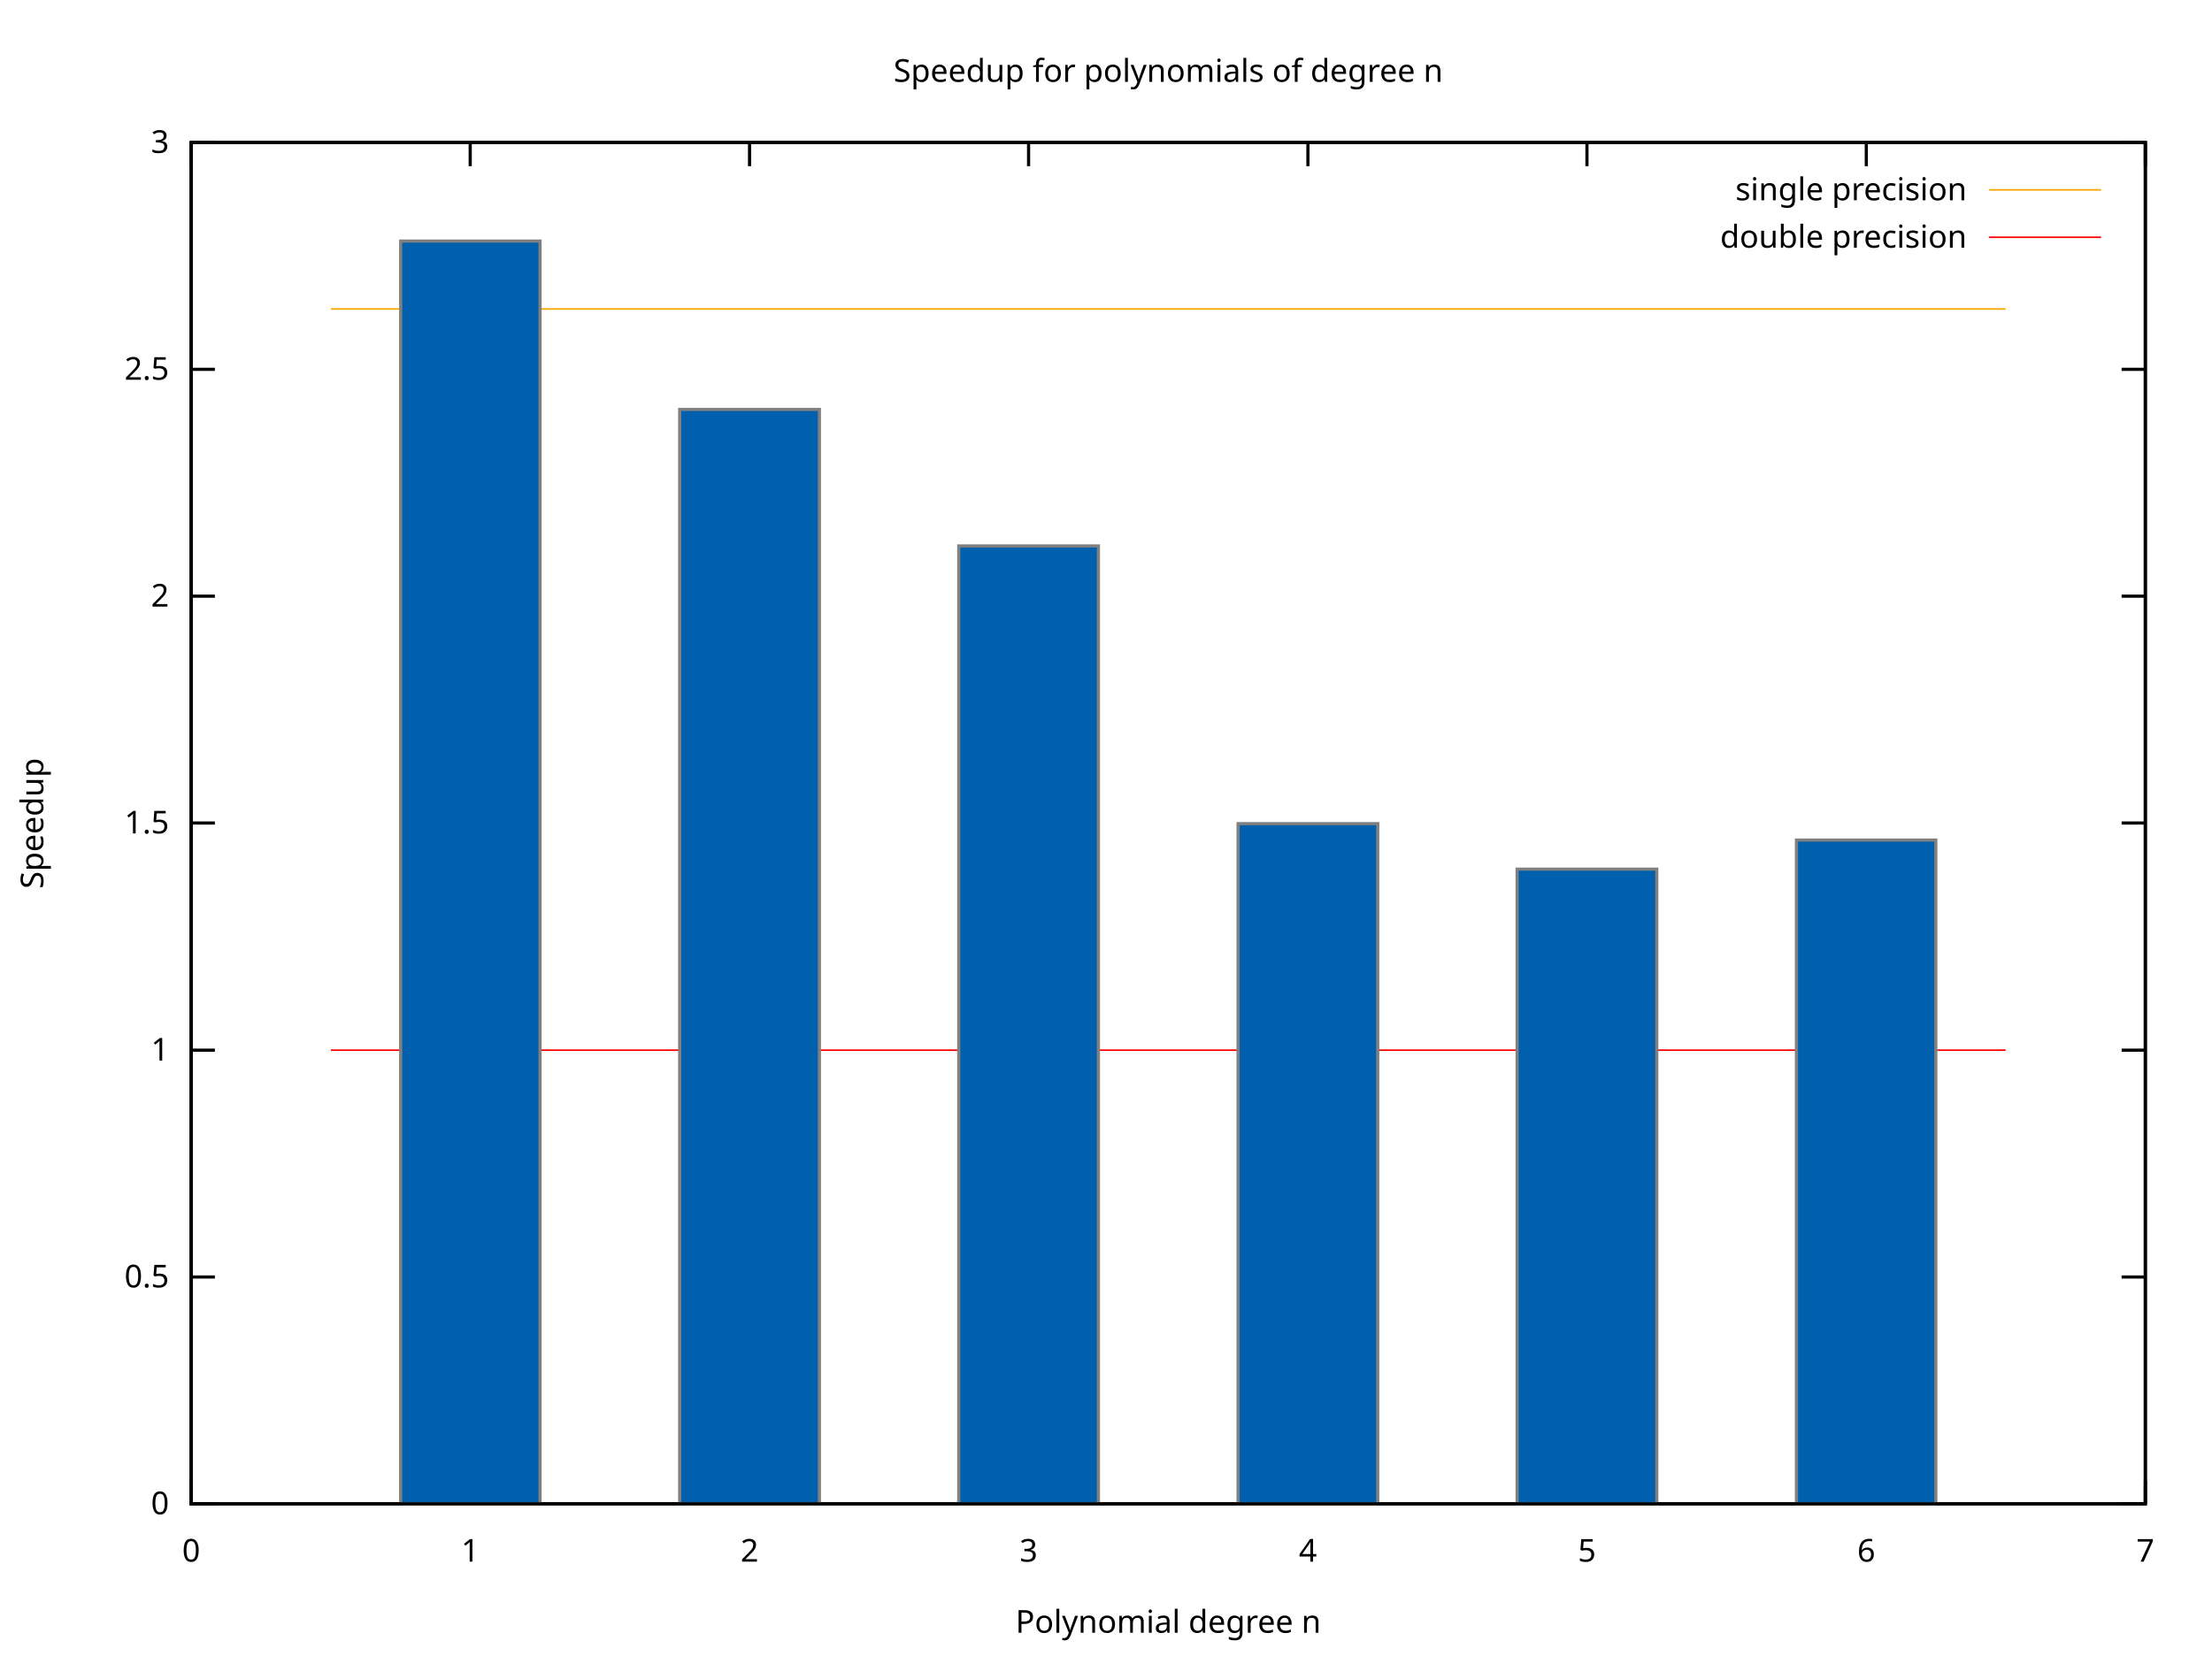
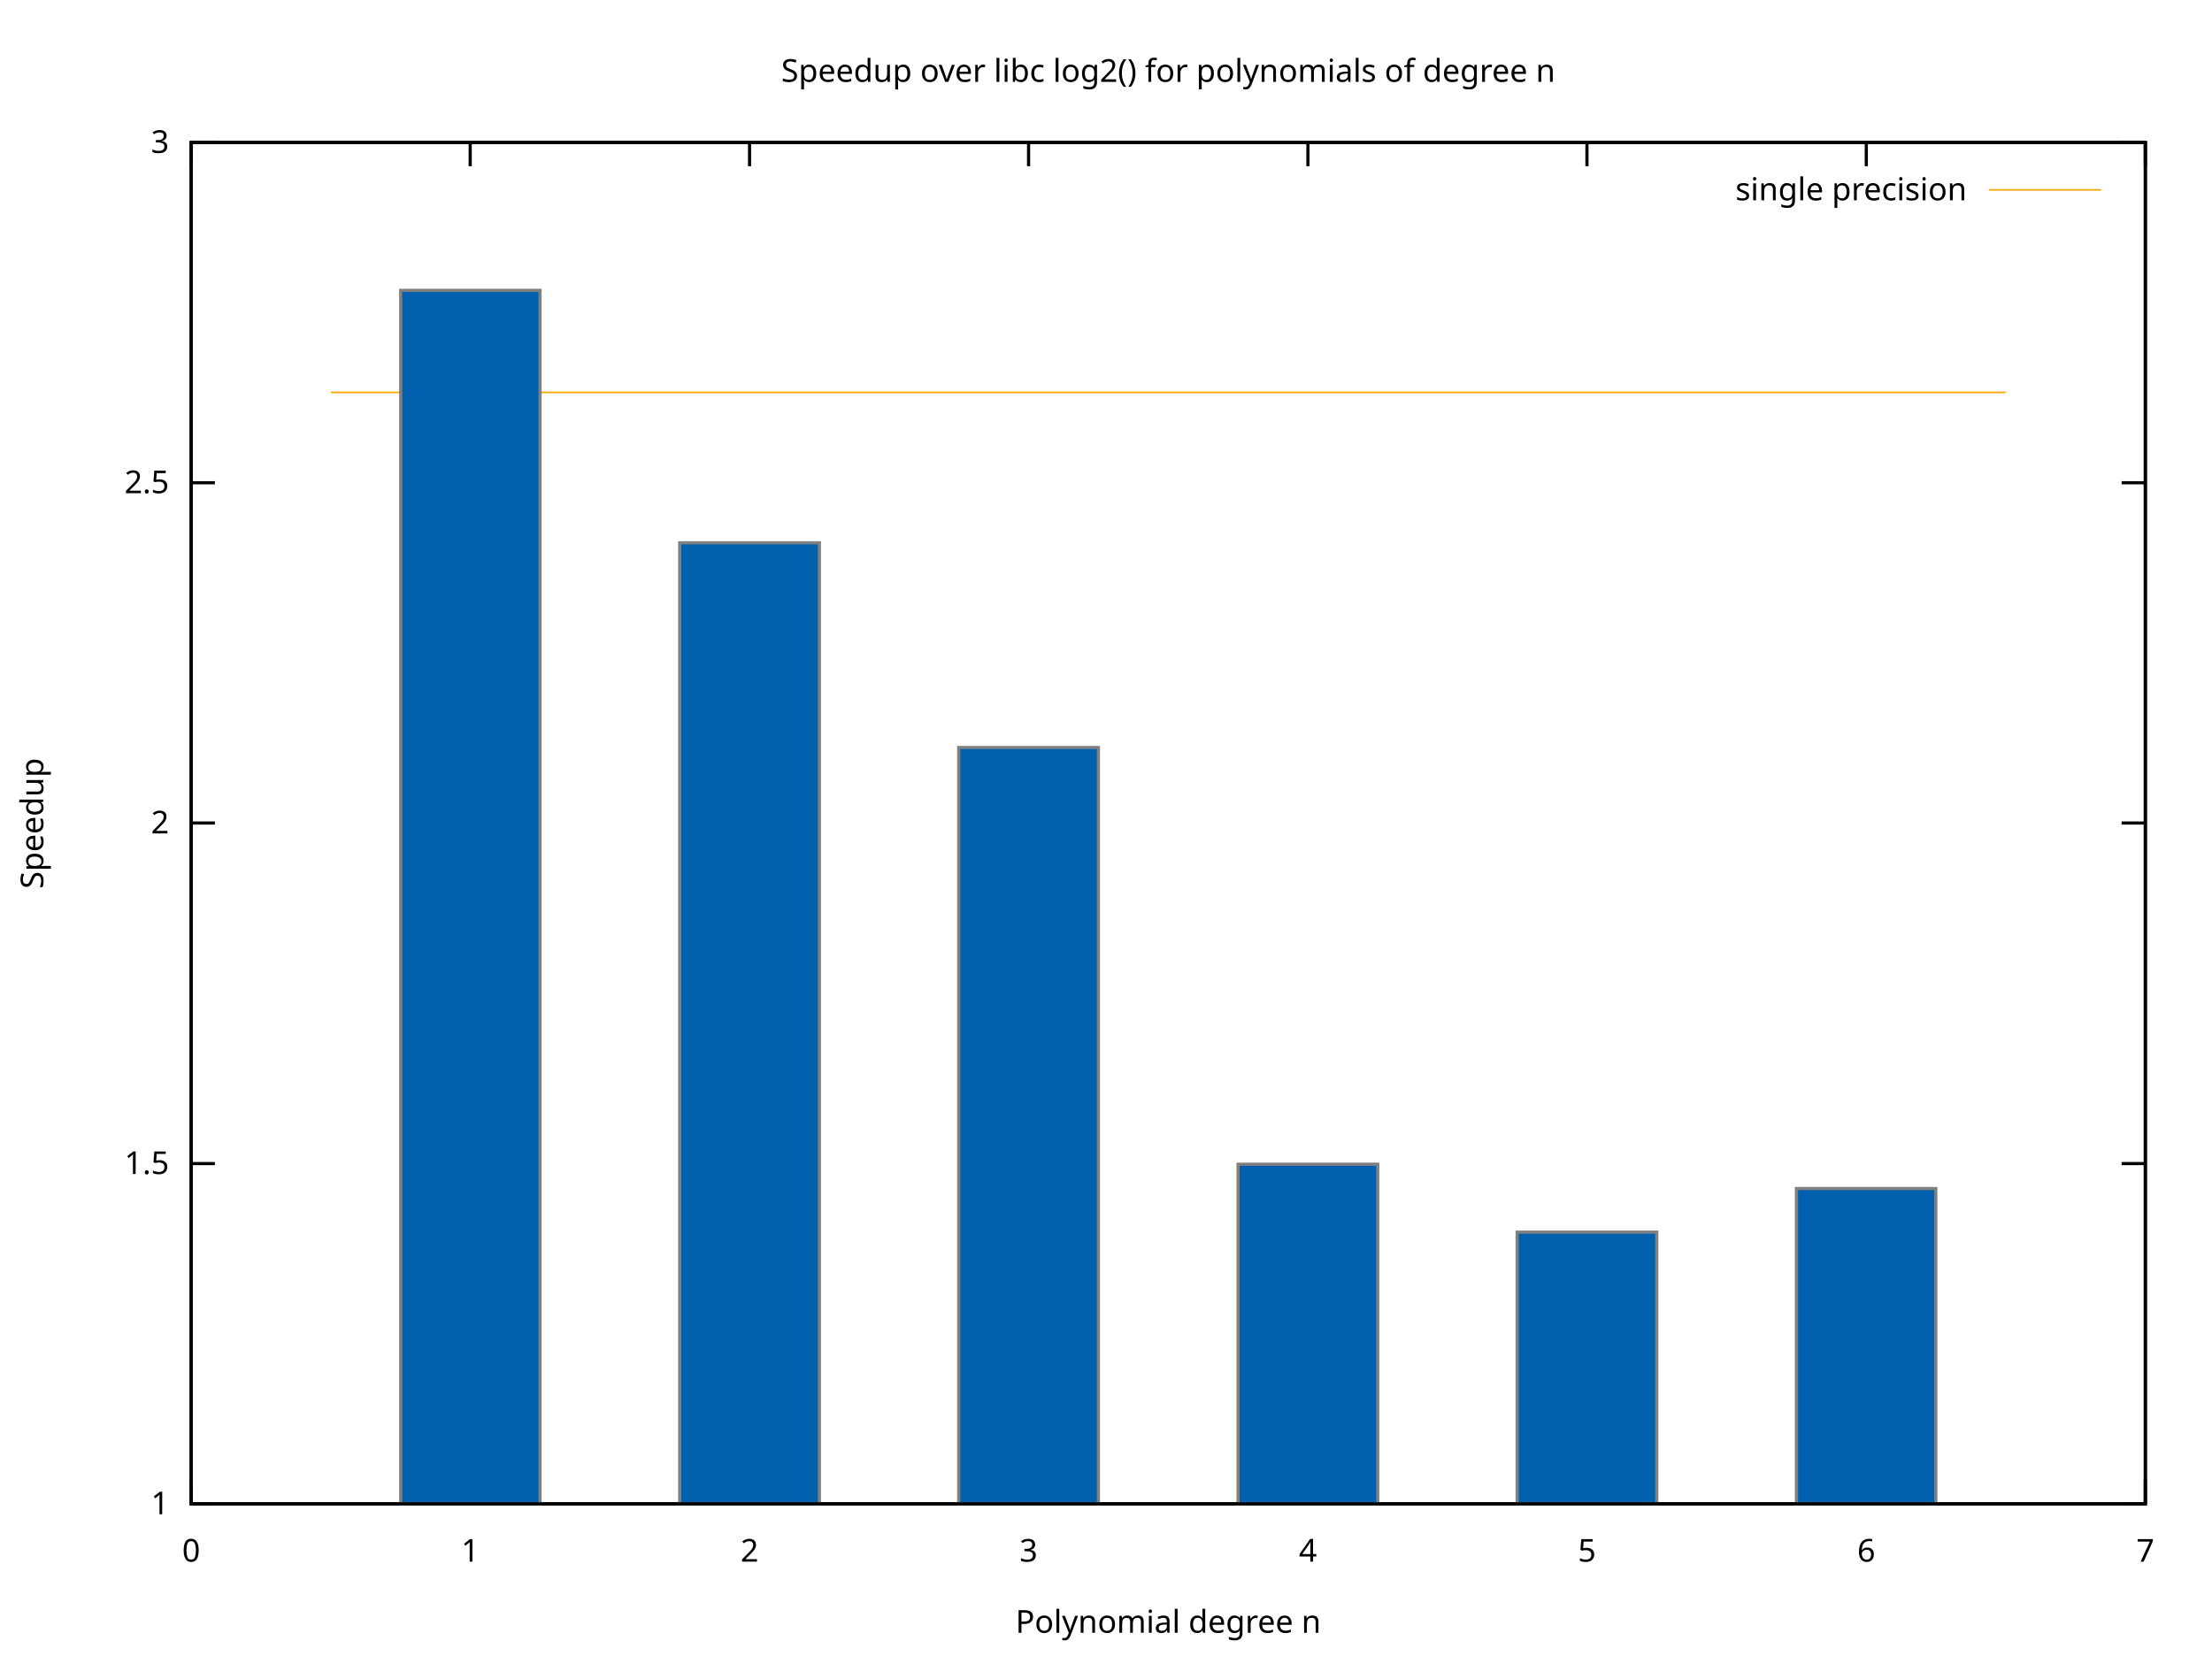
<svg xmlns="http://www.w3.org/2000/svg" xmlns:xlink="http://www.w3.org/1999/xlink" width="700" height="524" viewBox="0 0 700 524">
  <g id="gnuplot_canvas">
    <rect x="0" y="0" width="700" height="524" fill="none" />
    <defs>
      <circle id="gpDot" r="0.5" stroke-width="0.5" />
      <path id="gpPt0" stroke-width="0.267" stroke="currentColor" d="M-1,0 h2 M0,-1 v2" />
      <path id="gpPt1" stroke-width="0.267" stroke="currentColor" d="M-1,-1 L1,1 M1,-1 L-1,1" />
      <path id="gpPt2" stroke-width="0.267" stroke="currentColor" d="M-1,0 L1,0 M0,-1 L0,1 M-1,-1 L1,1 M-1,1 L1,-1" />
      <rect id="gpPt3" stroke-width="0.267" stroke="currentColor" x="-1" y="-1" width="2" height="2" />
      <rect id="gpPt4" stroke-width="0.267" stroke="currentColor" fill="currentColor" x="-1" y="-1" width="2" height="2" />
      <circle id="gpPt5" stroke-width="0.267" stroke="currentColor" cx="0" cy="0" r="1" />
      <use xlink:href="#gpPt5" id="gpPt6" fill="currentColor" stroke="none" />
      <path id="gpPt7" stroke-width="0.267" stroke="currentColor" d="M0,-1.33 L-1.33,0.67 L1.33,0.67 z" />
      <use xlink:href="#gpPt7" id="gpPt8" fill="currentColor" stroke="none" />
      <use xlink:href="#gpPt7" id="gpPt9" stroke="currentColor" transform="rotate(180)" />
      <use xlink:href="#gpPt9" id="gpPt10" fill="currentColor" stroke="none" />
      <use xlink:href="#gpPt3" id="gpPt11" stroke="currentColor" transform="rotate(45)" />
      <use xlink:href="#gpPt11" id="gpPt12" fill="currentColor" stroke="none" />
      <path id="gpPt13" stroke-width="0.267" stroke="currentColor" d="M0,1.330 L1.265,0.411 L0.782,-1.067 L-0.782,-1.076 L-1.265,0.411 z" />
      <use xlink:href="#gpPt13" id="gpPt14" fill="currentColor" stroke="none" />
      <filter id="textbox" filterUnits="objectBoundingBox" x="0" y="0" height="1" width="1">
        <feFlood flood-color="white" flood-opacity="1" result="bgnd" />
        <feComposite in="SourceGraphic" in2="bgnd" operator="atop" />
      </filter>
      <filter id="greybox" filterUnits="objectBoundingBox" x="0" y="0" height="1" width="1">
        <feFlood flood-color="lightgrey" flood-opacity="1" result="grey" />
        <feComposite in="SourceGraphic" in2="grey" operator="atop" />
      </filter>
    </defs>
    <g fill="none" color="white" stroke="currentColor" stroke-width="1.00" stroke-linecap="butt" stroke-linejoin="miter">
</g>
    <g fill="none" color="black" stroke="currentColor" stroke-width="1.00" stroke-linecap="butt" stroke-linejoin="miter">
      <path stroke="black" d="M60.5,476.0 L68.0,476.0 M678.9,476.0 L671.4,476.0  " />
      <g transform="translate(53.5,479.3)" stroke="none" fill="black" font-family="Verdana" font-size="10.00" text-anchor="end">
        <text>
-           <tspan font-family="Verdana"> 0</tspan>
-         </text>
-       </g>
-     </g>
-     <g fill="none" color="black" stroke="currentColor" stroke-width="1.00" stroke-linecap="butt" stroke-linejoin="miter">
-       <path stroke="black" d="M60.5,404.2 L68.0,404.2 M678.9,404.2 L671.4,404.2  " />
-       <g transform="translate(53.5,407.5)" stroke="none" fill="black" font-family="Verdana" font-size="10.00" text-anchor="end">
-         <text>
-           <tspan font-family="Verdana"> 0.5</tspan>
-         </text>
-       </g>
-     </g>
-     <g fill="none" color="black" stroke="currentColor" stroke-width="1.00" stroke-linecap="butt" stroke-linejoin="miter">
-       <path stroke="black" d="M60.5,332.4 L68.0,332.4 M678.9,332.4 L671.4,332.4  " />
-       <g transform="translate(53.5,335.7)" stroke="none" fill="black" font-family="Verdana" font-size="10.00" text-anchor="end">
-         <text>
          <tspan font-family="Verdana"> 1</tspan>
+         </text>
+       </g>
+     </g>
+     <g fill="none" color="black" stroke="currentColor" stroke-width="1.00" stroke-linecap="butt" stroke-linejoin="miter">
+       <path stroke="black" d="M60.5,368.3 L68.0,368.3 M678.9,368.3 L671.4,368.3  " />
+       <g transform="translate(53.5,371.6)" stroke="none" fill="black" font-family="Verdana" font-size="10.00" text-anchor="end">
+         <text>
+           <tspan font-family="Verdana"> 1.5</tspan>
        </text>
      </g>
    </g>
    <g fill="none" color="black" stroke="currentColor" stroke-width="1.00" stroke-linecap="butt" stroke-linejoin="miter">
      <path stroke="black" d="M60.5,260.5 L68.0,260.5 M678.9,260.5 L671.4,260.5  " />
      <g transform="translate(53.5,263.8)" stroke="none" fill="black" font-family="Verdana" font-size="10.00" text-anchor="end">
        <text>
-           <tspan font-family="Verdana"> 1.5</tspan>
-         </text>
-       </g>
-     </g>
-     <g fill="none" color="black" stroke="currentColor" stroke-width="1.00" stroke-linecap="butt" stroke-linejoin="miter">
-       <path stroke="black" d="M60.5,188.7 L68.0,188.7 M678.9,188.7 L671.4,188.7  " />
-       <g transform="translate(53.5,192.0)" stroke="none" fill="black" font-family="Verdana" font-size="10.00" text-anchor="end">
-         <text>
          <tspan font-family="Verdana"> 2</tspan>
        </text>
      </g>
    </g>
    <g fill="none" color="black" stroke="currentColor" stroke-width="1.00" stroke-linecap="butt" stroke-linejoin="miter">
-       <path stroke="black" d="M60.5,116.9 L68.0,116.9 M678.9,116.9 L671.4,116.9  " />
-       <g transform="translate(53.5,120.2)" stroke="none" fill="black" font-family="Verdana" font-size="10.00" text-anchor="end">
+       <path stroke="black" d="M60.5,152.8 L68.0,152.8 M678.9,152.8 L671.4,152.8  " />
+       <g transform="translate(53.5,156.1)" stroke="none" fill="black" font-family="Verdana" font-size="10.00" text-anchor="end">
        <text>
          <tspan font-family="Verdana"> 2.5</tspan>
        </text>
      </g>
    </g>
    <g fill="none" color="black" stroke="currentColor" stroke-width="1.00" stroke-linecap="butt" stroke-linejoin="miter">
      <path stroke="black" d="M60.5,45.1 L68.0,45.1 M678.9,45.1 L671.4,45.1  " />
      <g transform="translate(53.5,48.4)" stroke="none" fill="black" font-family="Verdana" font-size="10.00" text-anchor="end">
        <text>
          <tspan font-family="Verdana"> 3</tspan>
        </text>
      </g>
    </g>
    <g fill="none" color="black" stroke="currentColor" stroke-width="1.00" stroke-linecap="butt" stroke-linejoin="miter">
      <path stroke="black" d="M60.5,476.0 L60.5,468.5 M60.5,45.1 L60.5,52.6  " />
      <g transform="translate(60.5,494.3)" stroke="none" fill="black" font-family="Verdana" font-size="10.00" text-anchor="middle">
        <text>
          <tspan font-family="Verdana"> 0</tspan>
        </text>
      </g>
    </g>
    <g fill="none" color="black" stroke="currentColor" stroke-width="1.00" stroke-linecap="butt" stroke-linejoin="miter">
      <path stroke="black" d="M148.8,476.0 L148.8,468.5 M148.8,45.1 L148.8,52.6  " />
      <g transform="translate(148.8,494.3)" stroke="none" fill="black" font-family="Verdana" font-size="10.00" text-anchor="middle">
        <text>
          <tspan font-family="Verdana"> 1</tspan>
        </text>
      </g>
    </g>
    <g fill="none" color="black" stroke="currentColor" stroke-width="1.00" stroke-linecap="butt" stroke-linejoin="miter">
      <path stroke="black" d="M237.2,476.0 L237.2,468.5 M237.2,45.1 L237.2,52.6  " />
      <g transform="translate(237.2,494.3)" stroke="none" fill="black" font-family="Verdana" font-size="10.00" text-anchor="middle">
        <text>
          <tspan font-family="Verdana"> 2</tspan>
        </text>
      </g>
    </g>
    <g fill="none" color="black" stroke="currentColor" stroke-width="1.00" stroke-linecap="butt" stroke-linejoin="miter">
      <path stroke="black" d="M325.5,476.0 L325.5,468.5 M325.5,45.1 L325.5,52.6  " />
      <g transform="translate(325.5,494.3)" stroke="none" fill="black" font-family="Verdana" font-size="10.00" text-anchor="middle">
        <text>
          <tspan font-family="Verdana"> 3</tspan>
        </text>
      </g>
    </g>
    <g fill="none" color="black" stroke="currentColor" stroke-width="1.00" stroke-linecap="butt" stroke-linejoin="miter">
      <path stroke="black" d="M413.9,476.0 L413.9,468.5 M413.9,45.1 L413.9,52.6  " />
      <g transform="translate(413.9,494.3)" stroke="none" fill="black" font-family="Verdana" font-size="10.00" text-anchor="middle">
        <text>
          <tspan font-family="Verdana"> 4</tspan>
        </text>
      </g>
    </g>
    <g fill="none" color="black" stroke="currentColor" stroke-width="1.00" stroke-linecap="butt" stroke-linejoin="miter">
      <path stroke="black" d="M502.2,476.0 L502.2,468.5 M502.2,45.1 L502.2,52.6  " />
      <g transform="translate(502.2,494.3)" stroke="none" fill="black" font-family="Verdana" font-size="10.00" text-anchor="middle">
        <text>
          <tspan font-family="Verdana"> 5</tspan>
        </text>
      </g>
    </g>
    <g fill="none" color="black" stroke="currentColor" stroke-width="1.00" stroke-linecap="butt" stroke-linejoin="miter">
      <path stroke="black" d="M590.6,476.0 L590.6,468.5 M590.6,45.1 L590.6,52.6  " />
      <g transform="translate(590.6,494.3)" stroke="none" fill="black" font-family="Verdana" font-size="10.00" text-anchor="middle">
        <text>
          <tspan font-family="Verdana"> 6</tspan>
        </text>
      </g>
    </g>
    <g fill="none" color="black" stroke="currentColor" stroke-width="1.00" stroke-linecap="butt" stroke-linejoin="miter">
      <path stroke="black" d="M678.9,476.0 L678.9,468.5 M678.9,45.1 L678.9,52.6  " />
      <g transform="translate(678.9,494.3)" stroke="none" fill="black" font-family="Verdana" font-size="10.00" text-anchor="middle">
        <text>
          <tspan font-family="Verdana"> 7</tspan>
        </text>
      </g>
    </g>
    <g fill="none" color="black" stroke="currentColor" stroke-width="1.00" stroke-linecap="butt" stroke-linejoin="miter">
</g>
    <g fill="none" color="black" stroke="currentColor" stroke-width="1.00" stroke-linecap="butt" stroke-linejoin="miter">
      <path stroke="black" d="M60.5,45.1 L60.5,476.0 L678.9,476.0 L678.9,45.1 L60.5,45.1 Z  " />
    </g>
    <g fill="none" color="black" stroke="currentColor" stroke-width="1.00" stroke-linecap="butt" stroke-linejoin="miter">
      <g transform="translate(13.7,260.6) rotate(270)" stroke="none" fill="black" font-family="Verdana" font-size="10.00" text-anchor="middle">
        <text>
          <tspan font-family="Verdana">Speedup</tspan>
        </text>
      </g>
    </g>
    <g fill="none" color="black" stroke="currentColor" stroke-width="1.00" stroke-linecap="butt" stroke-linejoin="miter">
      <g transform="translate(369.7,516.8)" stroke="none" fill="black" font-family="Verdana" font-size="10.00" text-anchor="middle">
        <text>
          <tspan font-family="Verdana">Polynomial degree n</tspan>
        </text>
      </g>
    </g>
    <g fill="none" color="black" stroke="currentColor" stroke-width="1.00" stroke-linecap="butt" stroke-linejoin="miter">
      <g transform="translate(369.7,25.9)" stroke="none" fill="black" font-family="Verdana" font-size="10.00" text-anchor="middle">
        <text>
-           <tspan font-family="Verdana">Speedup for polynomials of degree n</tspan>
+           <tspan font-family="Verdana">Speedup over libc log2() for polynomials of degree n</tspan>
        </text>
      </g>
    </g>
    <g id="gnuplot_plot_1">
      <g fill="none" color="white" stroke="black" stroke-width="0.50" stroke-linecap="butt" stroke-linejoin="miter">
</g>
      <g fill="none" color="black" stroke="currentColor" stroke-width="0.50" stroke-linecap="butt" stroke-linejoin="miter">
        <g transform="translate(622.4,63.4)" stroke="none" fill="black" font-family="Verdana" font-size="10.00" text-anchor="end">
          <text>
            <tspan font-family="Verdana">single precision</tspan>
          </text>
        </g>
      </g>
      <g fill="none" color="black" stroke="currentColor" stroke-width="0.50" stroke-linecap="butt" stroke-linejoin="miter">
-         <path stroke="rgb(255, 165,   0)" d="M629.4,60.1 L664.9,60.1 M104.7,97.8 L110.0,97.8 L115.4,97.8 L120.7,97.8 L126.1,97.8 L131.4,97.8   L136.8,97.8 L142.2,97.8 L147.5,97.8 L152.9,97.8 L158.2,97.8 L163.6,97.8 L168.9,97.8 L174.3,97.8   L179.6,97.8 L185.0,97.8 L190.3,97.8 L195.7,97.8 L201.0,97.8 L206.4,97.8 L211.8,97.8 L217.1,97.8   L222.5,97.8 L227.8,97.8 L233.2,97.8 L238.5,97.8 L243.9,97.8 L249.2,97.8 L254.6,97.8 L259.9,97.8   L265.3,97.8 L270.6,97.8 L276.0,97.8 L281.4,97.8 L286.7,97.8 L292.1,97.8 L297.4,97.8 L302.8,97.8   L308.1,97.8 L313.5,97.8 L318.8,97.8 L324.2,97.8 L329.5,97.8 L334.9,97.8 L340.3,97.8 L345.6,97.8   L351.0,97.8 L356.3,97.8 L361.7,97.8 L367.0,97.8 L372.4,97.8 L377.7,97.8 L383.1,97.8 L388.4,97.8   L393.8,97.8 L399.1,97.8 L404.5,97.8 L409.9,97.8 L415.2,97.8 L420.6,97.8 L425.9,97.8 L431.3,97.8   L436.6,97.8 L442.0,97.8 L447.3,97.8 L452.7,97.8 L458.0,97.8 L463.4,97.8 L468.8,97.8 L474.1,97.8   L479.5,97.8 L484.8,97.8 L490.2,97.8 L495.5,97.8 L500.9,97.8 L506.2,97.8 L511.6,97.8 L516.9,97.8   L522.3,97.8 L527.6,97.8 L533.0,97.8 L538.4,97.8 L543.7,97.8 L549.1,97.8 L554.4,97.8 L559.8,97.8   L565.1,97.8 L570.5,97.8 L575.8,97.8 L581.2,97.8 L586.5,97.8 L591.9,97.8 L597.2,97.8 L602.6,97.8   L608.0,97.8 L613.3,97.8 L618.7,97.8 L624.0,97.8 L629.4,97.8 L634.7,97.8  " />
+         <path stroke="rgb(255, 165,   0)" d="M629.4,60.1 L664.9,60.1 M104.7,124.2 L110.0,124.2 L115.4,124.2 L120.7,124.2 L126.1,124.2 L131.4,124.2   L136.8,124.2 L142.2,124.2 L147.5,124.2 L152.9,124.2 L158.2,124.2 L163.6,124.2 L168.9,124.2 L174.3,124.2   L179.6,124.2 L185.0,124.2 L190.3,124.2 L195.7,124.2 L201.0,124.2 L206.4,124.2 L211.8,124.2 L217.1,124.2   L222.5,124.2 L227.8,124.2 L233.2,124.2 L238.5,124.2 L243.9,124.2 L249.2,124.2 L254.6,124.2 L259.9,124.2   L265.3,124.2 L270.6,124.2 L276.0,124.2 L281.4,124.2 L286.7,124.2 L292.1,124.2 L297.4,124.2 L302.8,124.2   L308.1,124.2 L313.5,124.2 L318.8,124.2 L324.2,124.2 L329.5,124.2 L334.9,124.2 L340.3,124.2 L345.6,124.2   L351.0,124.2 L356.3,124.2 L361.7,124.2 L367.0,124.2 L372.4,124.2 L377.7,124.2 L383.1,124.2 L388.4,124.2   L393.8,124.2 L399.1,124.2 L404.5,124.2 L409.9,124.2 L415.2,124.2 L420.6,124.2 L425.9,124.2 L431.3,124.2   L436.6,124.2 L442.0,124.2 L447.3,124.2 L452.7,124.2 L458.0,124.2 L463.4,124.2 L468.8,124.2 L474.1,124.2   L479.5,124.2 L484.8,124.2 L490.2,124.2 L495.5,124.2 L500.9,124.2 L506.2,124.2 L511.6,124.2 L516.9,124.2   L522.3,124.2 L527.6,124.2 L533.0,124.2 L538.4,124.2 L543.7,124.2 L549.1,124.2 L554.4,124.2 L559.8,124.2   L565.1,124.2 L570.5,124.2 L575.8,124.2 L581.2,124.2 L586.5,124.2 L591.9,124.2 L597.2,124.2 L602.6,124.2   L608.0,124.2 L613.3,124.2 L618.7,124.2 L624.0,124.2 L629.4,124.2 L634.7,124.2  " />
      </g>
    </g>
    <g id="gnuplot_plot_2">
-       <g fill="none" color="black" stroke="currentColor" stroke-width="0.50" stroke-linecap="butt" stroke-linejoin="miter">
-         <g transform="translate(622.4,78.4)" stroke="none" fill="black" font-family="Verdana" font-size="10.00" text-anchor="end">
-           <text>
-             <tspan font-family="Verdana">double precision</tspan>
-           </text>
-         </g>
-       </g>
-       <g fill="none" color="black" stroke="currentColor" stroke-width="0.50" stroke-linecap="butt" stroke-linejoin="miter">
-         <path stroke="rgb(255,   0,   0)" d="M629.4,75.1 L664.9,75.1 M104.7,332.4 L110.0,332.4 L115.4,332.4 L120.7,332.4 L126.1,332.4 L131.4,332.4   L136.8,332.4 L142.2,332.4 L147.5,332.4 L152.9,332.4 L158.2,332.4 L163.6,332.4 L168.9,332.4 L174.3,332.4   L179.6,332.4 L185.0,332.4 L190.3,332.4 L195.7,332.4 L201.0,332.4 L206.4,332.4 L211.8,332.4 L217.1,332.4   L222.5,332.4 L227.8,332.4 L233.2,332.4 L238.5,332.4 L243.9,332.4 L249.2,332.4 L254.6,332.4 L259.9,332.4   L265.3,332.4 L270.6,332.4 L276.0,332.4 L281.4,332.4 L286.7,332.4 L292.1,332.4 L297.4,332.4 L302.8,332.4   L308.1,332.4 L313.5,332.4 L318.8,332.4 L324.2,332.4 L329.5,332.4 L334.9,332.4 L340.3,332.4 L345.6,332.4   L351.0,332.4 L356.3,332.4 L361.7,332.4 L367.0,332.4 L372.4,332.4 L377.7,332.4 L383.1,332.4 L388.4,332.4   L393.8,332.4 L399.1,332.4 L404.5,332.4 L409.9,332.4 L415.2,332.4 L420.6,332.4 L425.9,332.4 L431.3,332.4   L436.6,332.4 L442.0,332.4 L447.3,332.4 L452.7,332.4 L458.0,332.4 L463.4,332.4 L468.8,332.4 L474.1,332.4   L479.5,332.4 L484.8,332.4 L490.2,332.4 L495.5,332.4 L500.9,332.4 L506.2,332.4 L511.6,332.4 L516.9,332.4   L522.3,332.4 L527.6,332.4 L533.0,332.4 L538.4,332.4 L543.7,332.4 L549.1,332.4 L554.4,332.4 L559.8,332.4   L565.1,332.4 L570.5,332.4 L575.8,332.4 L581.2,332.4 L586.5,332.4 L591.9,332.4 L597.2,332.4 L602.6,332.4   L608.0,332.4 L613.3,332.4 L618.7,332.4 L624.0,332.4 L629.4,332.4 L634.7,332.4  " />
-       </g>
-     </g>
-     <g id="gnuplot_plot_3">
-       <g fill="none" color="white" stroke="rgb(255,   0,   0)" stroke-width="1.00" stroke-linecap="butt" stroke-linejoin="miter">
- </g>
-       <g fill="none" color="black" stroke="currentColor" stroke-width="1.00" stroke-linecap="butt" stroke-linejoin="miter">
-         <g stroke="none" shape-rendering="crispEdges">
-           <polygon fill="rgb(  0,  96, 173)" points="126.8,476.0 171.0,476.0 171.0,76.2 126.8,76.2 " />
-         </g>
-         <path stroke="gray" d="M126.8,476.0 L126.8,76.3 L170.9,76.3 L170.9,476.0 L126.8,476.0 Z  " />
-       </g>
-       <g fill="none" color="black" stroke="currentColor" stroke-width="1.00" stroke-linecap="butt" stroke-linejoin="miter">
-         <g stroke="none" shape-rendering="crispEdges">
-           <polygon fill="rgb(  0,  96, 173)" points="215.1,476.0 259.4,476.0 259.4,129.5 215.1,129.5 " />
-         </g>
-         <path stroke="gray" d="M215.1,476.0 L215.1,129.6 L259.3,129.6 L259.3,476.0 L215.1,476.0 Z  " />
-       </g>
-       <g fill="none" color="black" stroke="currentColor" stroke-width="1.00" stroke-linecap="butt" stroke-linejoin="miter">
-         <g stroke="none" shape-rendering="crispEdges">
-           <polygon fill="rgb(  0,  96, 173)" points="303.4,476.0 347.7,476.0 347.7,172.7 303.4,172.7 " />
-         </g>
-         <path stroke="gray" d="M303.4,476.0 L303.4,172.8 L347.6,172.8 L347.6,476.0 L303.4,476.0 Z  " />
-       </g>
-       <g fill="none" color="black" stroke="currentColor" stroke-width="1.00" stroke-linecap="butt" stroke-linejoin="miter">
-         <g stroke="none" shape-rendering="crispEdges">
-           <polygon fill="rgb(  0,  96, 173)" points="391.8,476.0 436.1,476.0 436.1,260.6 391.8,260.6 " />
-         </g>
-         <path stroke="gray" d="M391.8,476.0 L391.8,260.7 L436.0,260.7 L436.0,476.0 L391.8,476.0 Z  " />
-       </g>
-       <g fill="none" color="black" stroke="currentColor" stroke-width="1.00" stroke-linecap="butt" stroke-linejoin="miter">
-         <g stroke="none" shape-rendering="crispEdges">
-           <polygon fill="rgb(  0,  96, 173)" points="480.1,476.0 524.4,476.0 524.4,275.0 480.1,275.0 " />
-         </g>
-         <path stroke="gray" d="M480.1,476.0 L480.1,275.1 L524.3,275.1 L524.3,476.0 L480.1,476.0 Z  " />
-       </g>
-       <g fill="none" color="black" stroke="currentColor" stroke-width="1.00" stroke-linecap="butt" stroke-linejoin="miter">
-         <g stroke="none" shape-rendering="crispEdges">
-           <polygon fill="rgb(  0,  96, 173)" points="568.5,476.0 612.7,476.0 612.7,265.8 568.5,265.8 " />
-         </g>
-         <path stroke="gray" d="M568.5,476.0 L568.5,265.9 L612.6,265.9 L612.6,476.0 L568.5,476.0 Z  " />
+       <g fill="none" color="white" stroke="rgb(255, 165,   0)" stroke-width="1.00" stroke-linecap="butt" stroke-linejoin="miter">
+ </g>
+       <g fill="none" color="black" stroke="currentColor" stroke-width="1.00" stroke-linecap="butt" stroke-linejoin="miter">
+         <g stroke="none" shape-rendering="crispEdges">
+           <polygon fill="rgb(  0,  96, 173)" points="126.8,476.0 171.0,476.0 171.0,91.8 126.8,91.8 " />
+         </g>
+         <path stroke="gray" d="M126.8,476.0 L126.8,91.9 L170.9,91.9 L170.9,476.0 L126.8,476.0 Z  " />
+       </g>
+       <g fill="none" color="black" stroke="currentColor" stroke-width="1.00" stroke-linecap="butt" stroke-linejoin="miter">
+         <g stroke="none" shape-rendering="crispEdges">
+           <polygon fill="rgb(  0,  96, 173)" points="215.1,476.0 259.4,476.0 259.4,171.7 215.1,171.7 " />
+         </g>
+         <path stroke="gray" d="M215.1,476.0 L215.1,171.8 L259.3,171.8 L259.3,476.0 L215.1,476.0 Z  " />
+       </g>
+       <g fill="none" color="black" stroke="currentColor" stroke-width="1.00" stroke-linecap="butt" stroke-linejoin="miter">
+         <g stroke="none" shape-rendering="crispEdges">
+           <polygon fill="rgb(  0,  96, 173)" points="303.4,476.0 347.7,476.0 347.7,236.5 303.4,236.5 " />
+         </g>
+         <path stroke="gray" d="M303.4,476.0 L303.4,236.6 L347.6,236.6 L347.6,476.0 L303.4,476.0 Z  " />
+       </g>
+       <g fill="none" color="black" stroke="currentColor" stroke-width="1.00" stroke-linecap="butt" stroke-linejoin="miter">
+         <g stroke="none" shape-rendering="crispEdges">
+           <polygon fill="rgb(  0,  96, 173)" points="391.8,476.0 436.1,476.0 436.1,368.4 391.8,368.4 " />
+         </g>
+         <path stroke="gray" d="M391.8,476.0 L391.8,368.5 L436.0,368.5 L436.0,476.0 L391.8,476.0 Z  " />
+       </g>
+       <g fill="none" color="black" stroke="currentColor" stroke-width="1.00" stroke-linecap="butt" stroke-linejoin="miter">
+         <g stroke="none" shape-rendering="crispEdges">
+           <polygon fill="rgb(  0,  96, 173)" points="480.1,476.0 524.4,476.0 524.4,389.9 480.1,389.9 " />
+         </g>
+         <path stroke="gray" d="M480.1,476.0 L480.1,390.0 L524.3,390.0 L524.3,476.0 L480.1,476.0 Z  " />
+       </g>
+       <g fill="none" color="black" stroke="currentColor" stroke-width="1.00" stroke-linecap="butt" stroke-linejoin="miter">
+         <g stroke="none" shape-rendering="crispEdges">
+           <polygon fill="rgb(  0,  96, 173)" points="568.5,476.0 612.7,476.0 612.7,376.1 568.5,376.1 " />
+         </g>
+         <path stroke="gray" d="M568.5,476.0 L568.5,376.2 L612.6,376.2 L612.6,476.0 L568.5,476.0 Z  " />
      </g>
      <g fill="none" color="black" stroke="currentColor" stroke-width="1.00" stroke-linecap="butt" stroke-linejoin="miter">
</g>
    </g>
    <g fill="none" color="white" stroke="rgb(  0,  96, 173)" stroke-width="2.00" stroke-linecap="butt" stroke-linejoin="miter">
</g>
    <g fill="none" color="black" stroke="currentColor" stroke-width="2.00" stroke-linecap="butt" stroke-linejoin="miter">
</g>
    <g fill="none" color="black" stroke="black" stroke-width="1.00" stroke-linecap="butt" stroke-linejoin="miter">
</g>
    <g fill="none" color="black" stroke="currentColor" stroke-width="1.00" stroke-linecap="butt" stroke-linejoin="miter">
      <path stroke="black" d="M60.5,45.1 L60.5,476.0 L678.9,476.0 L678.9,45.1 L60.5,45.1 Z  " />
    </g>
    <g fill="none" color="black" stroke="currentColor" stroke-width="1.00" stroke-linecap="butt" stroke-linejoin="miter">
</g>
  </g>
</svg>
